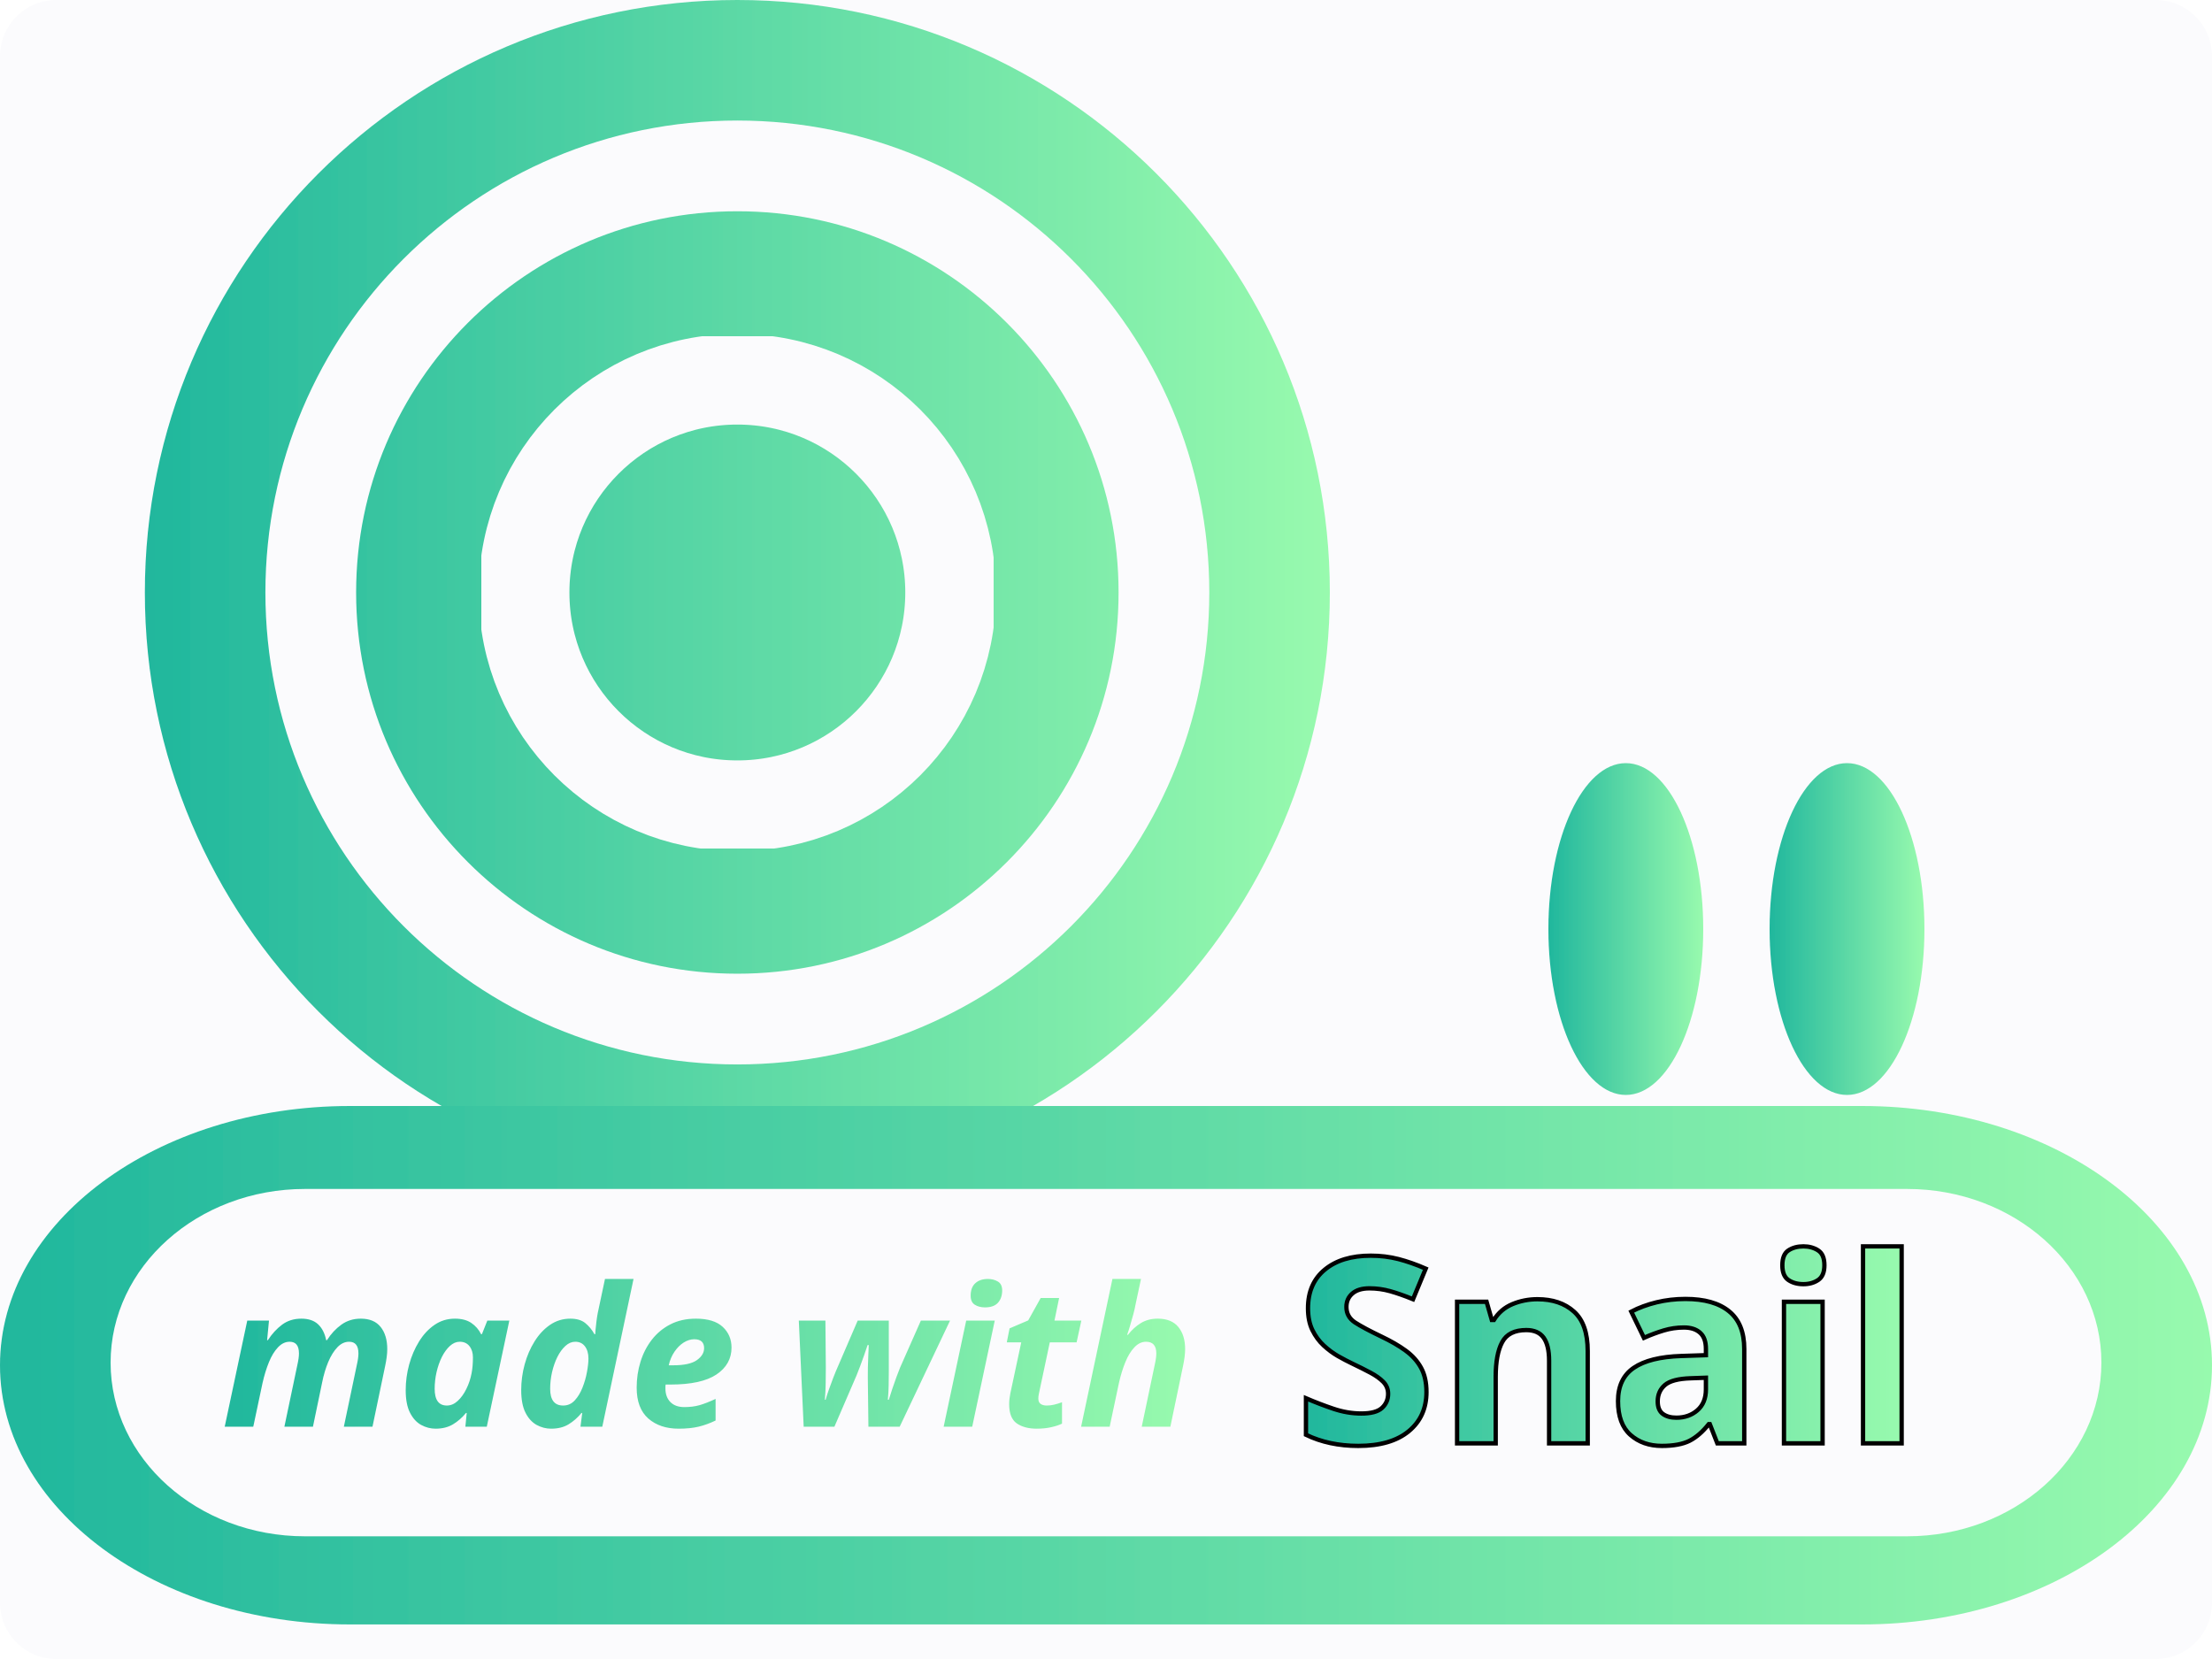
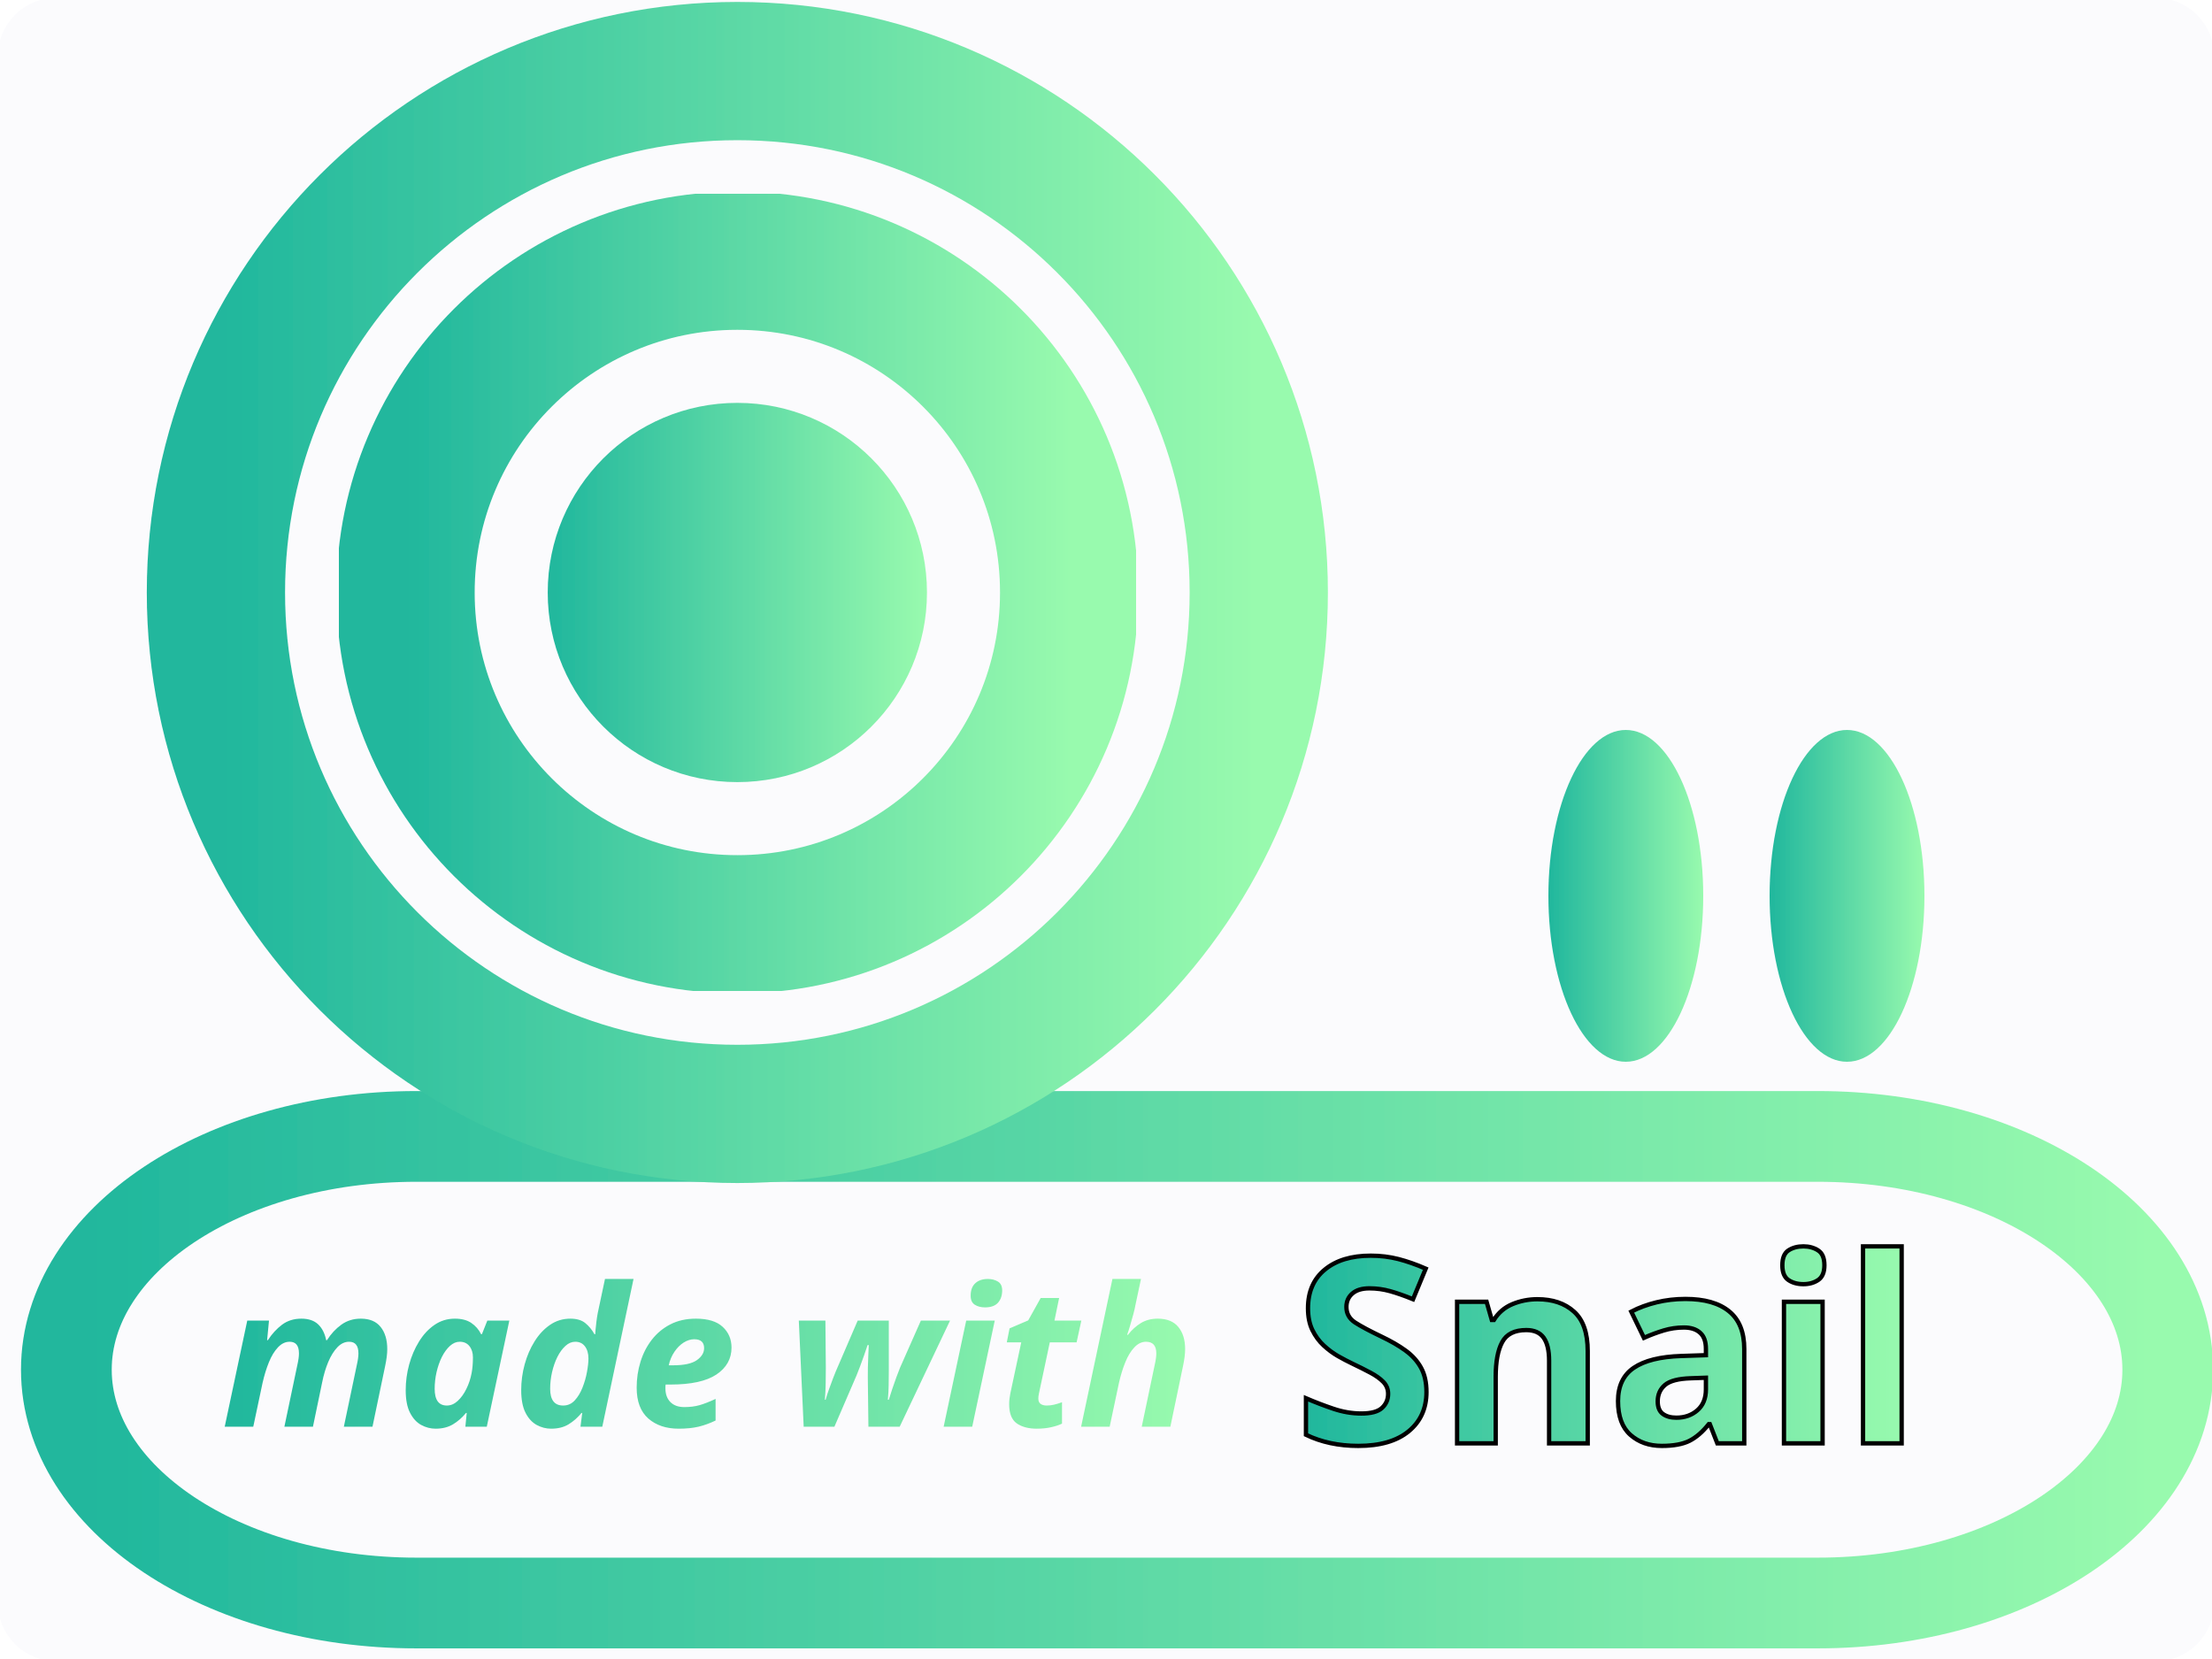
<svg xmlns="http://www.w3.org/2000/svg" width="512.00" height="384.00" viewBox="0 0 512.00 384.00" version="1.1">
  <defs>
    <filter id="__default__">
      <feGaussianBlur stdDeviation="0 0" />
    </filter>
  </defs>
  <defs>
    <linearGradient id="lg0" x1="0%" y1="0%" x2="100%" y2="0%">
      <stop offset="0%" style="stop-color:rgba(32, 183, 157, 255);stop-opacity:100" />
      <stop offset="100%" style="stop-color:rgba(152, 250, 174, 255);stop-opacity:100" />
    </linearGradient>
  </defs>
-   <rect x="0.00" y="0.00" width="512.00" height="384.00" rx="13.00" ry="13.00" stroke="rgba(0, 0, 0, 0)" stroke-width="0.00" stroke-opacity="1.00" fill="rgba(251, 251, 253, 255)" fill-opacity="1.00" filter="url(#__default__)" />
-   <circle cx="170.67" cy="137.14" r="137.14" stroke="rgba(0, 0, 0, 255)" stroke-width="0.00" stroke-opacity="1.00" fill="url(#lg0)" fill-opacity="1.00" filter="url(#__default__)" />
-   <circle cx="170.67" cy="137.14" r="98.74" stroke="rgba(251, 251, 253, 255)" stroke-width="21.00" stroke-opacity="1.00" fill="rgba(0, 0, 0, 0)" fill-opacity="1.00" filter="url(#__default__)" />
-   <circle cx="170.67" cy="137.14" r="49.37" stroke="rgba(251, 251, 253, 255)" stroke-width="21.00" stroke-opacity="1.00" fill="rgba(0, 0, 0, 0)" fill-opacity="1.00" filter="url(#__default__)" />
-   <rect x="0.00" y="256.00" width="512.00" height="120.00" rx="81.00" ry="81.00" stroke="url(#lg0)" stroke-width="0.00" stroke-opacity="1.00" fill="url(#lg0)" fill-opacity="1.00" filter="url(#__default__)" />
-   <rect x="25.60" y="275.20" width="460.80" height="80.40" rx="45.00" ry="45.00" stroke="rgba(0, 0, 0, 0)" stroke-width="0.00" stroke-opacity="1.00" fill="rgba(251, 251, 253, 255)" fill-opacity="1.00" filter="url(#__default__)" />
-   <rect x="358.40" y="176.64" width="35.84" height="76.80" rx="81.00" ry="81.00" stroke="url(#lg0)" stroke-width="0.00" stroke-opacity="1.00" fill="url(#lg0)" fill-opacity="1.00" filter="url(#__default__)" />
-   <rect x="409.60" y="176.64" width="35.84" height="76.80" rx="81.00" ry="81.00" stroke="url(#lg0)" stroke-width="0.00" stroke-opacity="1.00" fill="url(#lg0)" fill-opacity="1.00" filter="url(#__default__)" />
+   <rect x="0.00" y="0.00" width="512.00" height="384.00" rx="13.00" ry="13.00" stroke="rgba(251, 251, 253, 255)" stroke-width="1.00" stroke-opacity="1.00" fill="rgba(251, 251, 253, 255)" fill-opacity="1.00" filter="url(#__default__)" />
+   <rect x="15.36" y="263.04" width="486.40" height="108.00" rx="81.00" ry="81.00" stroke="url(#lg0)" stroke-width="21.00" stroke-opacity="1.00" fill="url(#lg0)" fill-opacity="0.00" filter="url(#__default__)" />
+   <rect x="358.40" y="168.96" width="35.84" height="76.80" rx="81.00" ry="81.00" stroke="url(#lg0)" stroke-width="0.00" stroke-opacity="1.00" fill="url(#lg0)" fill-opacity="1.00" filter="url(#__default__)" />
+   <rect x="409.60" y="168.96" width="35.84" height="76.80" rx="81.00" ry="81.00" stroke="url(#lg0)" stroke-width="0.00" stroke-opacity="1.00" fill="url(#lg0)" fill-opacity="1.00" filter="url(#__default__)" />
  <text x="51.20" y="330.24" font-family="gill sans" font-size="45.00" font-weight="bold" font-style="italic" text-decoration="" stroke="url(#lg0)" stroke-width="0.00" stroke-opacity="1.00" fill="url(#lg0)" fill-opacity="1.00" filter="url(#__default__)" transform="rotate(0.00)">made with</text>
  <text x="299.52" y="334.08" font-family="luminari" font-size="60.00" font-weight="bold" font-style="normal" text-decoration="" stroke="rgba(0, 0, 0, 255)" stroke-width="1.00" stroke-opacity="1.00" fill="url(#lg0)" fill-opacity="1.00" filter="url(#__default__)" transform="rotate(0.00)">Snail</text>
+   <circle cx="170.67" cy="137.14" r="120.69" stroke="url(#lg0)" stroke-width="32.00" stroke-opacity="1.00" fill="url(#lg0)" fill-opacity="0.00" filter="url(#__default__)" />
+   <circle cx="170.67" cy="137.14" r="76.80" stroke="url(#lg0)" stroke-width="32.00" stroke-opacity="1.00" fill="url(#lg0)" fill-opacity="0.00" filter="url(#__default__)" />
+   <circle cx="170.67" cy="137.14" r="43.89" stroke="url(#lg0)" stroke-width="32.00" stroke-opacity="0.00" fill="url(#lg0)" fill-opacity="1.00" filter="url(#__default__)" />
</svg>
